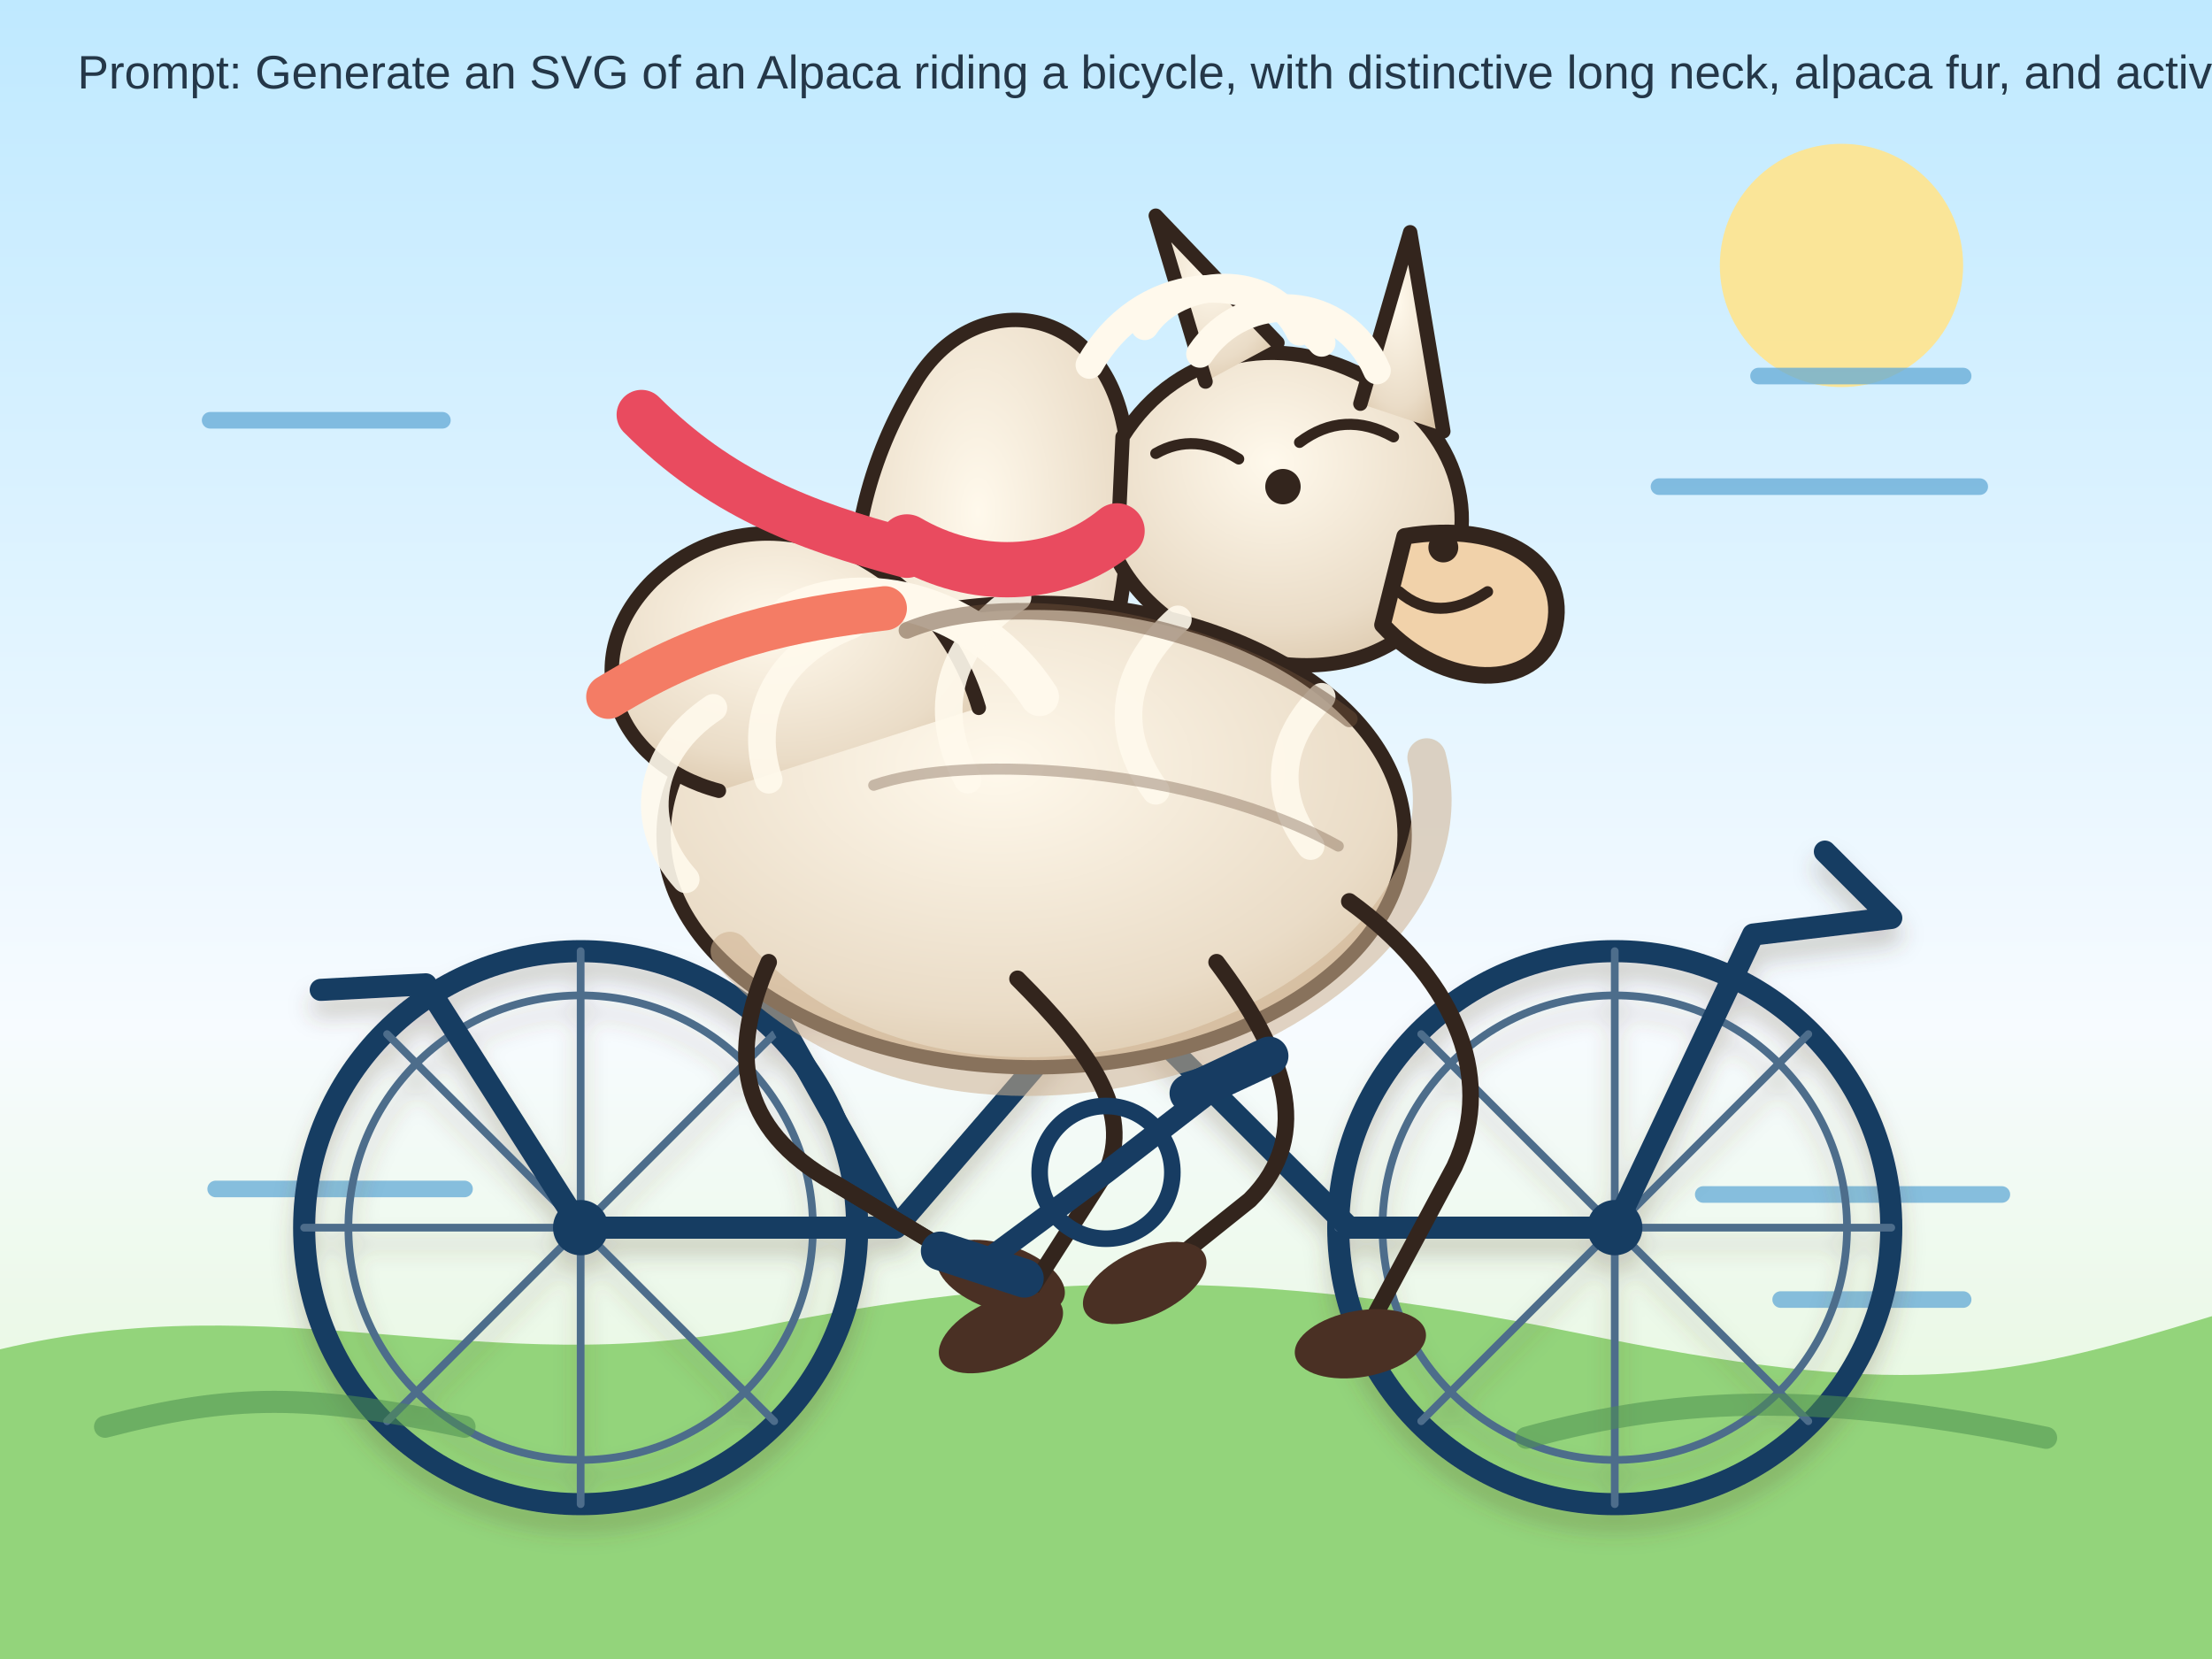
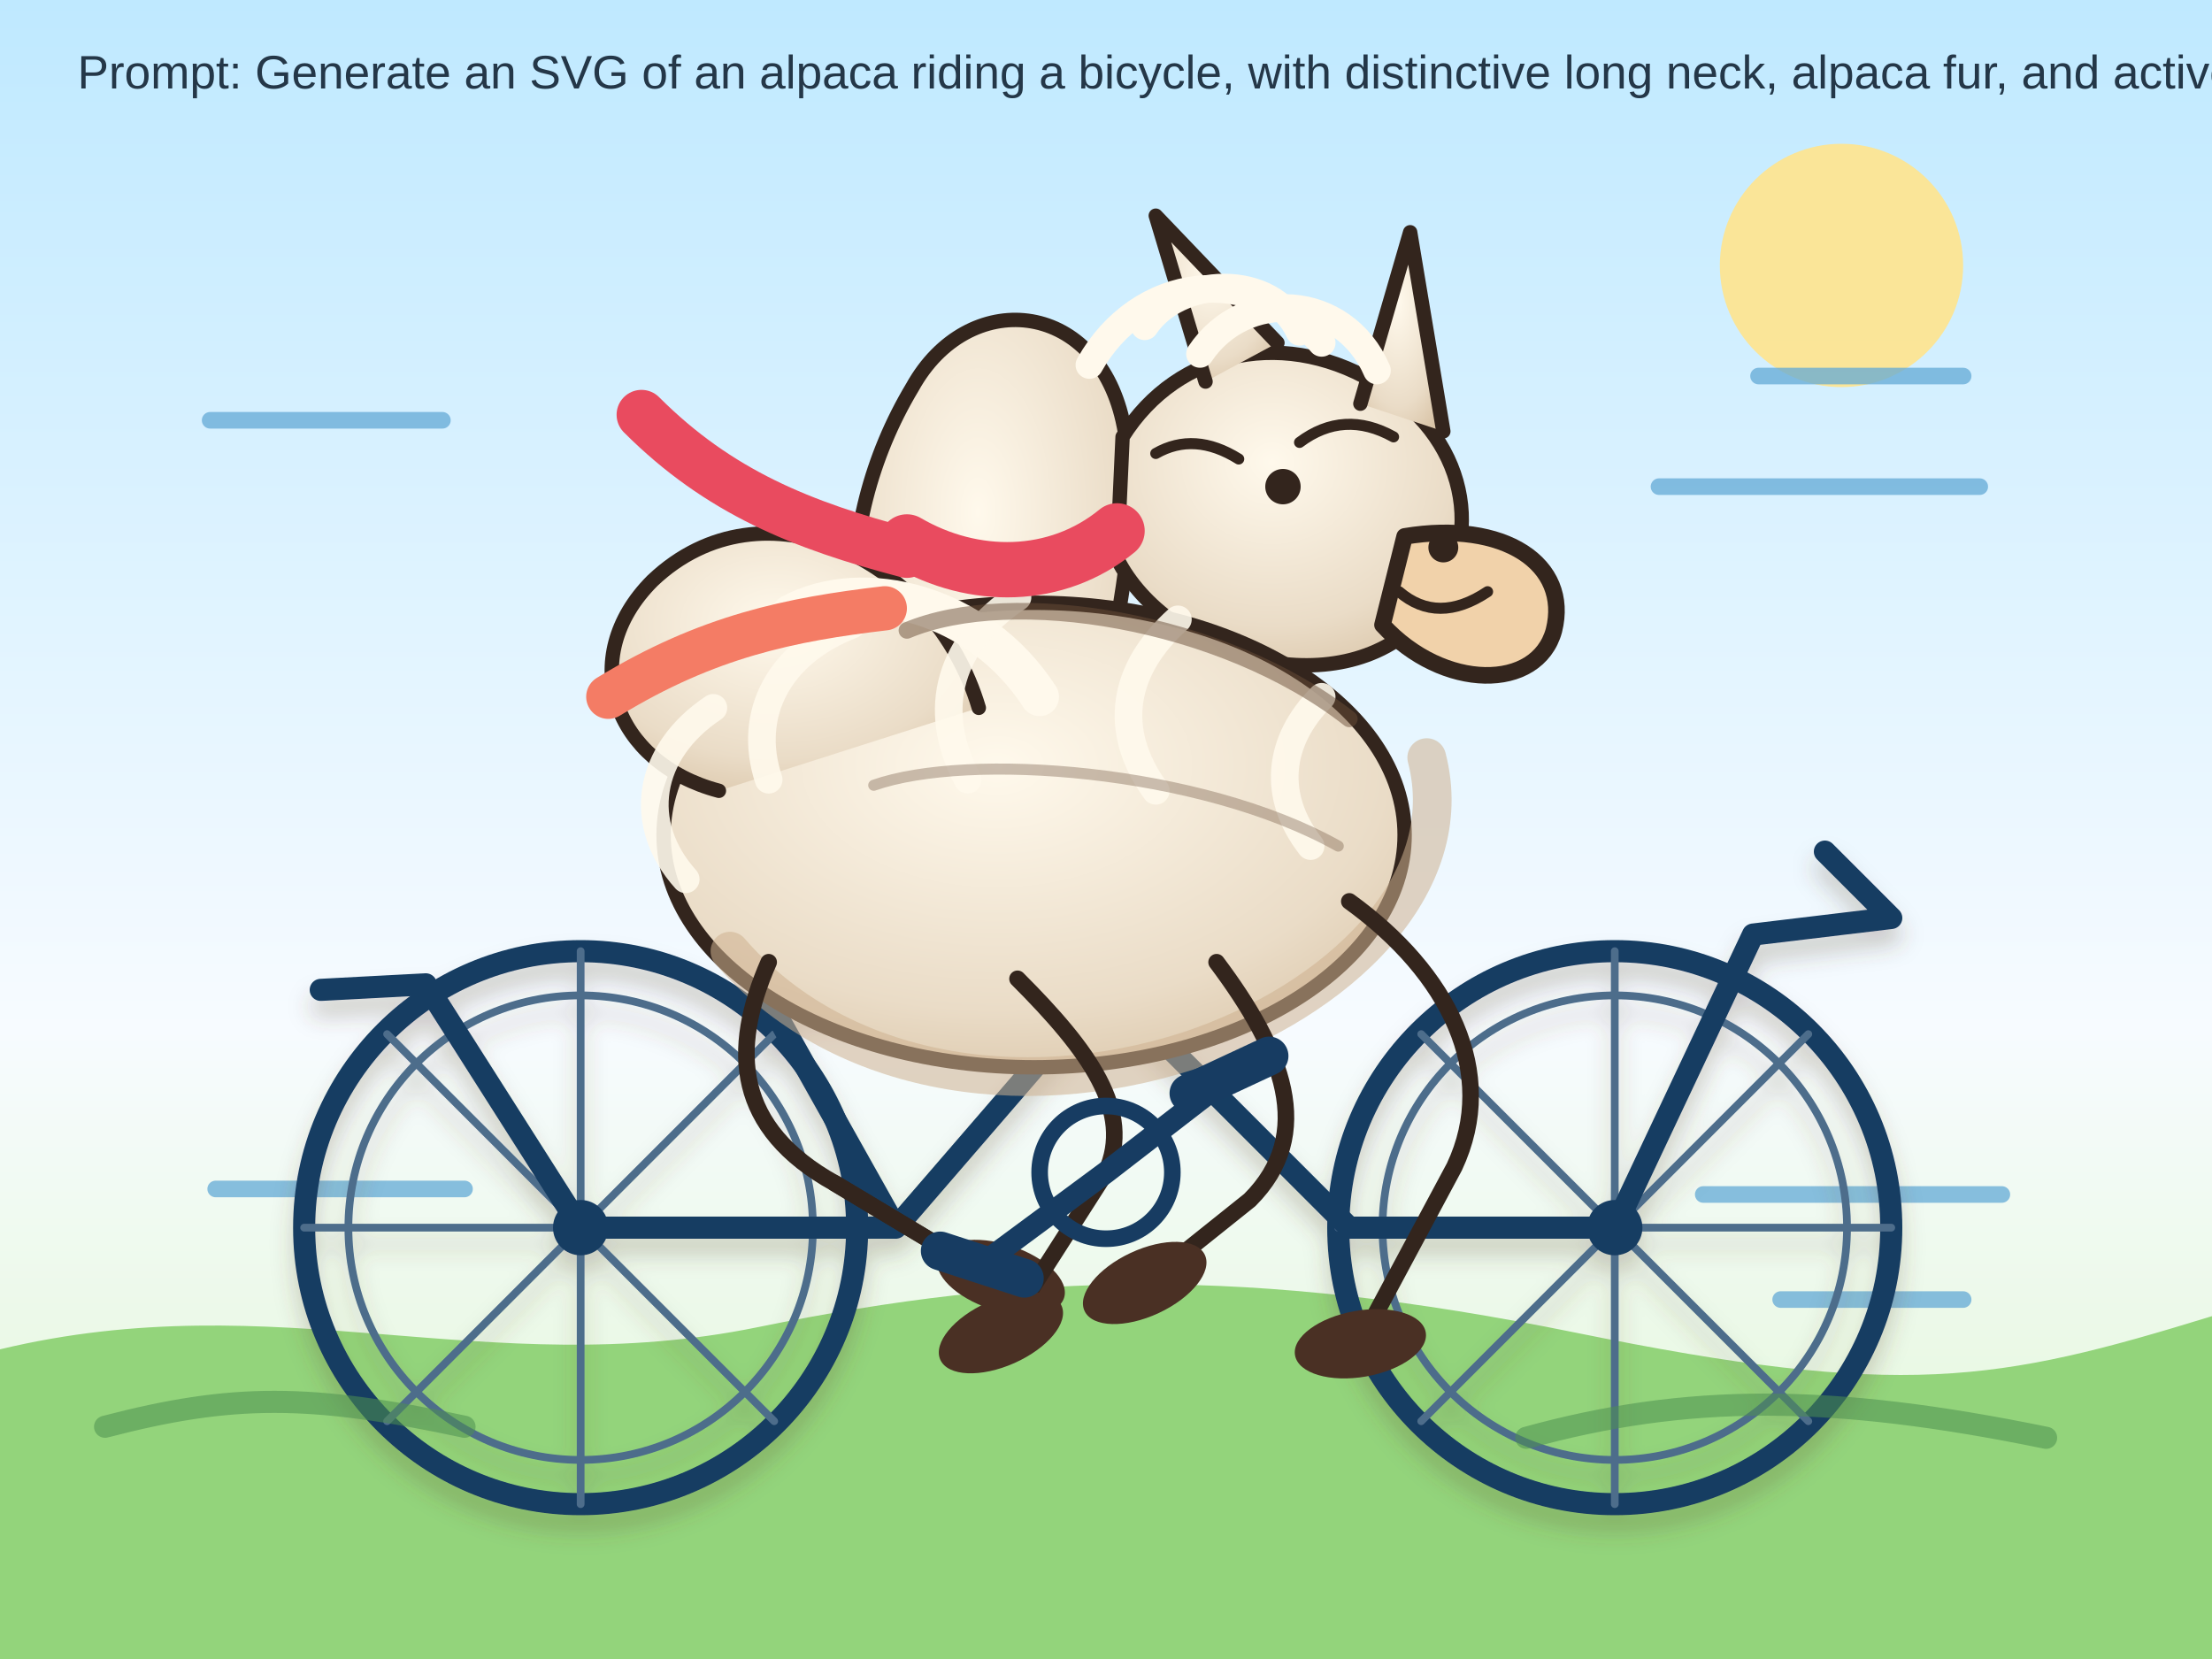
<svg xmlns="http://www.w3.org/2000/svg" viewBox="0 0 400 300" role="img" aria-labelledby="title desc">
  <defs>
    <linearGradient id="sky" x1="0" y1="0" x2="0" y2="1">
-       <stop offset="0" stop-color="#bfe9ff" />
-       <stop offset="0.62" stop-color="#f7fbff" />
-       <stop offset="1" stop-color="#dff7cf" />
+       <stop offset="0%" stop-color="#bfe9ff" />
+       <stop offset="62%" stop-color="#f7fbff" />
+       <stop offset="100%" stop-color="#dff7cf" />
    </linearGradient>
    <radialGradient id="fleece" cx="45%" cy="35%" r="75%">
-       <stop offset="0" stop-color="#fff9ec" />
-       <stop offset="0.7" stop-color="#eadcc7" />
-       <stop offset="1" stop-color="#d9c4a7" />
+       <stop offset="0%" stop-color="#fff9ec" />
+       <stop offset="70%" stop-color="#eadcc7" />
+       <stop offset="100%" stop-color="#d9c4a7" />
    </radialGradient>
    <filter id="shadow" x="-20%" y="-20%" width="140%" height="140%">
      <feDropShadow dx="0" dy="3" stdDeviation="2" flood-color="#5d4936" flood-opacity="0.25" />
    </filter>
    <style>
      .outline{stroke:#33251d;stroke-width:3;stroke-linecap:round;stroke-linejoin:round}
      .softOutline{stroke:#33251d;stroke-width:2;stroke-linecap:round;stroke-linejoin:round}
      .bike{fill:none;stroke:#173c62;stroke-width:4;stroke-linecap:round;stroke-linejoin:round}
      .bikeThin{fill:none;stroke:#4d6d8b;stroke-width:1.4;stroke-linecap:round}
      .fur{fill:url(#fleece);stroke:#33251d;stroke-width:2.6;stroke-linecap:round;stroke-linejoin:round}
      .cream{fill:#fff4dc}.tan{fill:#d4a875}.dark{fill:#33251d}.hoof{fill:#4a3024}
      .motion{fill:none;stroke:#63a9d6;stroke-width:3;stroke-linecap:round;opacity:.75}
      .prompt{font-family:Verdana,Arial,sans-serif;font-size:8.5px;fill:#243748}
      @media (prefers-reduced-motion:no-preference){
        .wheel{transform-box:fill-box;transform-origin:center;animation:spin .7s linear infinite}
        .crank{transform-box:fill-box;transform-origin:200px 212px;animation:spin .7s linear infinite}
        .bob{animation:bob .7s ease-in-out infinite alternate}
        .scarf{animation:flap .45s ease-in-out infinite alternate}
      }
      @keyframes spin{to{transform:rotate(360deg)}}
      @keyframes bob{to{transform:translateY(-3px)}}
      @keyframes flap{to{transform:translateX(-5px) rotate(-3deg)}}
    </style>
  </defs>
  <rect width="400" height="300" fill="url(#sky)" />
  <circle cx="333" cy="48" r="22" fill="#ffe48d" opacity=".9" />
  <path d="M0 244 C50 232 88 250 137 240 S226 229 285 241 361 250 400 238 L400 300 L0 300 Z" fill="#93d47b" />
  <path d="M38 76h42M300 88h58M318 68h37" class="motion" />
  <path d="M39 215h45M308 216h54M322 235h33" class="motion" />
  <g filter="url(#shadow)">
    <g class="wheel">
      <circle cx="105" cy="222" r="50" class="bike" />
      <circle cx="105" cy="222" r="42" class="bikeThin" />
      <path d="M105 172v100M55 222h100M70 187l70 70M140 187l-70 70" class="bikeThin" />
    </g>
    <g class="wheel">
      <circle cx="292" cy="222" r="50" class="bike" />
      <circle cx="292" cy="222" r="42" class="bikeThin" />
      <path d="M292 172v100M242 222h100M257 187l70 70M327 187l-70 70" class="bikeThin" />
    </g>
    <circle cx="105" cy="222" r="5" fill="#173c62" />
    <circle cx="292" cy="222" r="5" fill="#173c62" />
    <path d="M105 222 L162 222 L200 178 L244 222 L292 222 M162 222 L139 181 L200 178 L244 222 M200 178 L207 153" class="bike" />
    <path d="M207 153h34" class="bike" />
    <path d="M292 222 L317 169 L342 166 M342 166 l-12 -12" class="bike" />
    <path d="M105 222 L77 178 L58 179" class="bike" />
    <ellipse cx="211" cy="154" rx="18" ry="7" fill="#173c62" transform="rotate(-7 211 154)" />
  </g>
  <g class="bob">
    <path d="M170 155 C150 128 150 95 165 70 C175 52 198 54 203 76 C209 103 194 129 199 157 Z" class="fur" />
    <path d="M203 79 C213 63 233 59 250 70 C266 80 269 99 257 112 C242 128 211 119 202 101 Z" class="fur" />
    <path d="M218 69 L209 39 L231 62" class="fur" />
    <path d="M246 73 L255 42 L261 78" class="fur" />
    <path d="M254 97 C272 94 284 102 281 114 C278 125 261 125 250 113 Z" fill="#f1d2aa" class="outline" />
    <circle cx="232" cy="88" r="3.2" class="dark" />
    <circle cx="261" cy="99" r="2.7" class="dark" />
    <path d="M253 107 q7 6 16 0" class="softOutline" fill="none" />
    <path d="M224 83 q-8 -5 -15 -1 M235 80 q8 -6 17 -1" class="softOutline" fill="none" />
    <path d="M207 59 C213 50 230 49 235 60 M197 66 C206 50 226 47 239 62 M217 64 C225 52 243 53 249 67" fill="none" stroke="#fff9ec" stroke-width="5" stroke-linecap="round" />
    <ellipse cx="187" cy="151" rx="67" ry="42" class="fur" />
    <path d="M130 143 C111 138 104 119 118 105 C138 86 169 101 177 128" class="fur" />
    <path d="M143 111 C156 104 177 109 188 126" fill="none" stroke="#fff9ec" stroke-width="7" stroke-linecap="round" />
    <path d="M132 172 C151 194 184 200 215 190 C242 181 264 160 258 137" fill="none" stroke="#cdb18f" stroke-width="7" stroke-linecap="round" opacity=".55" />
    <path d="M129 128 c-12 8 -14 21 -5 31 M154 113 c-13 5 -19 16 -15 28 M184 108 c-12 8 -16 20 -9 33 M213 112 c-10 9 -12 20 -4 31 M239 126 c-8 8 -9 18 -2 27" fill="none" stroke="#fff9ec" stroke-width="5" stroke-linecap="round" opacity=".9" />
    <path d="M164 114 C183 106 221 112 244 130" fill="none" stroke="#6a4d38" stroke-width="3" stroke-linecap="round" opacity=".5" />
    <path d="M158 142 C175 136 217 139 242 153" fill="none" stroke="#6a4d38" stroke-width="2" stroke-linecap="round" opacity=".35" />
    <g class="scarf" transform-origin="166 102">
      <path d="M164 100 C145 95 130 89 116 75" fill="none" stroke="#e94b5f" stroke-width="9" stroke-linecap="round" />
      <path d="M160 110 C143 112 128 115 110 126" fill="none" stroke="#f47c65" stroke-width="8" stroke-linecap="round" />
    </g>
    <path d="M164 98 C176 105 191 105 202 96" fill="none" stroke="#e94b5f" stroke-width="10" stroke-linecap="round" />
  </g>
  <g>
    <path d="M139 174 C132 190 133 204 151 214 L176 229" class="outline" fill="none" />
    <path d="M151 214 L176 229" class="outline" fill="none" />
    <ellipse cx="181" cy="231" rx="12" ry="6" class="hoof" transform="rotate(18 181 231)" />
    <path d="M184 177 C197 190 205 201 200 212 L184 237" class="outline" fill="none" />
    <ellipse cx="181" cy="241" rx="12" ry="6" class="hoof" transform="rotate(-24 181 241)" />
    <path d="M220 174 C232 190 238 205 226 217 L211 229" class="outline" fill="none" />
    <ellipse cx="207" cy="232" rx="12" ry="6" class="hoof" transform="rotate(-25 207 232)" />
    <path d="M244 163 C262 176 271 194 263 211 L248 239" class="outline" fill="none" />
    <ellipse cx="246" cy="243" rx="12" ry="6" class="hoof" transform="rotate(-10 246 243)" />
  </g>
  <g class="crank">
    <circle cx="200" cy="212" r="12" fill="none" stroke="#173c62" stroke-width="3" />
    <path d="M200 212 L177 229 M200 212 L222 195" stroke="#173c62" stroke-width="4" stroke-linecap="round" />
    <rect x="166" y="225" width="23" height="7" rx="3.5" fill="#173c62" transform="rotate(18 177 229)" />
    <rect x="211" y="191" width="23" height="7" rx="3.5" fill="#173c62" transform="rotate(-25 222 195)" />
  </g>
  <path d="M19 258 C42 252 56 252 84 258 M276 260 C305 252 331 252 370 260" fill="none" stroke="#4d8f50" stroke-width="4" stroke-linecap="round" opacity=".55" />
-   <text x="14" y="16" class="prompt">Prompt: Generate an SVG of an Alpaca riding a bicycle, with distinctive long neck, alpaca fur, and active pedaling.</text>
+   <text x="14" y="16" class="prompt">Prompt: Generate an SVG of an alpaca riding a bicycle, with distinctive long neck, alpaca fur, and active pedaling.</text>
</svg>
